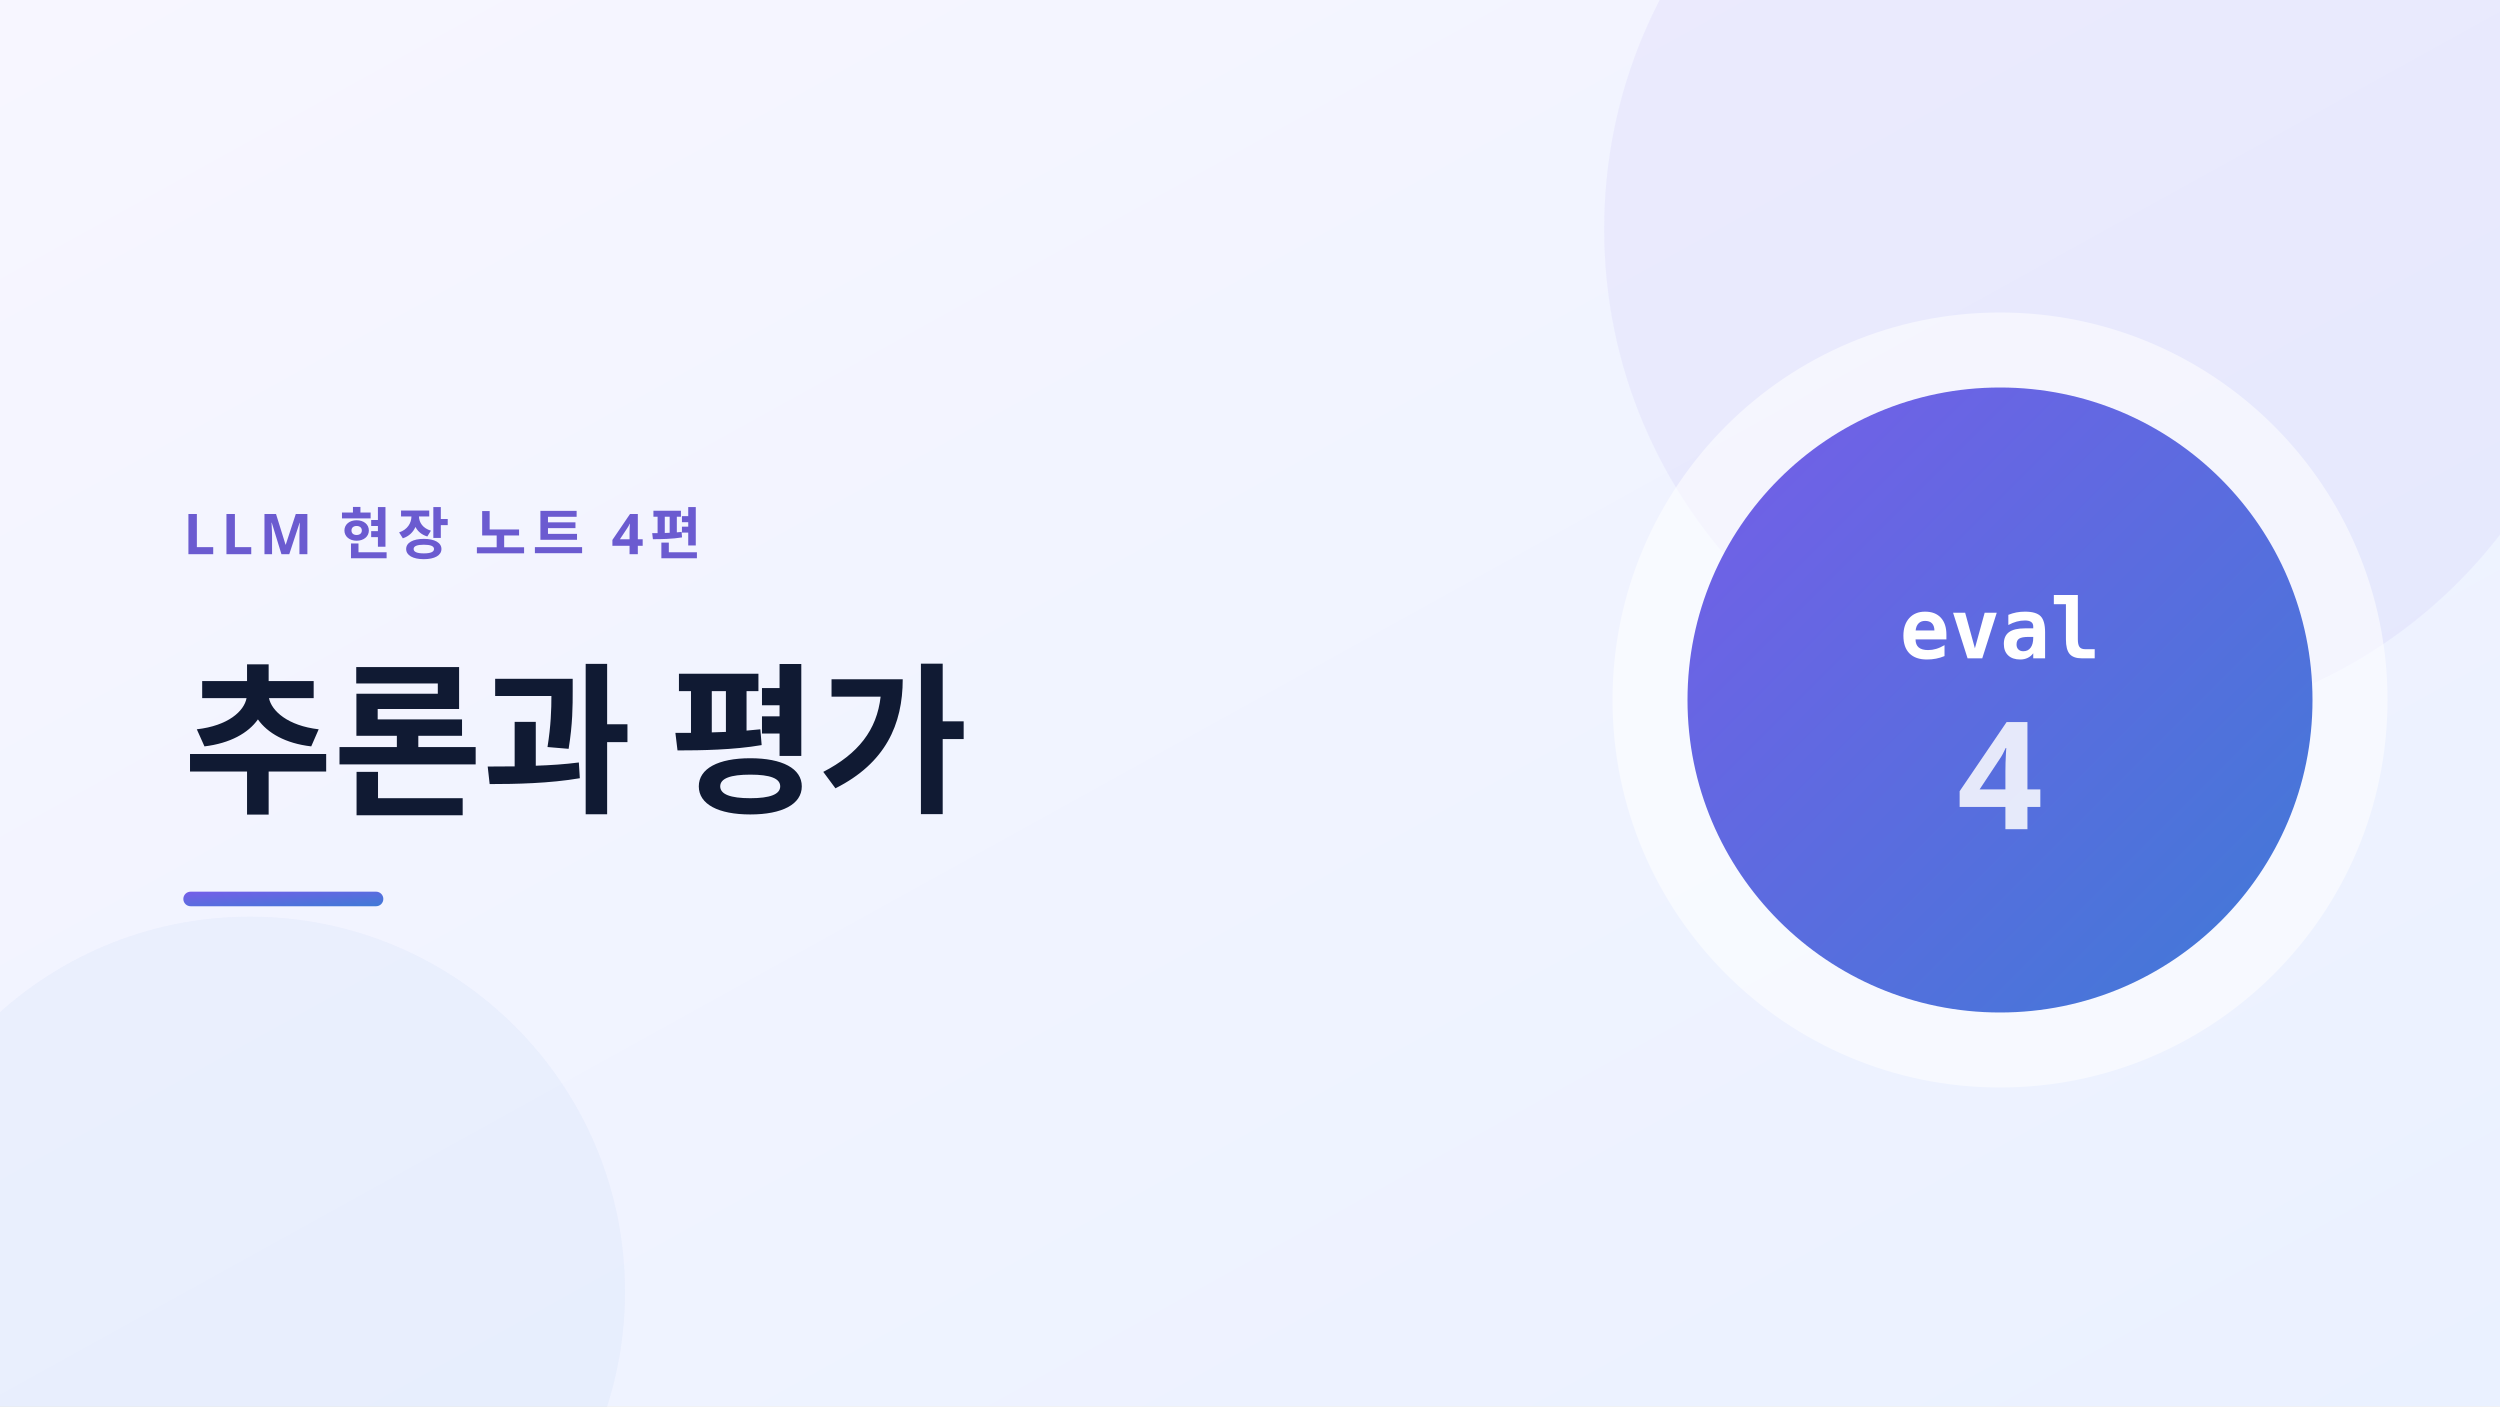
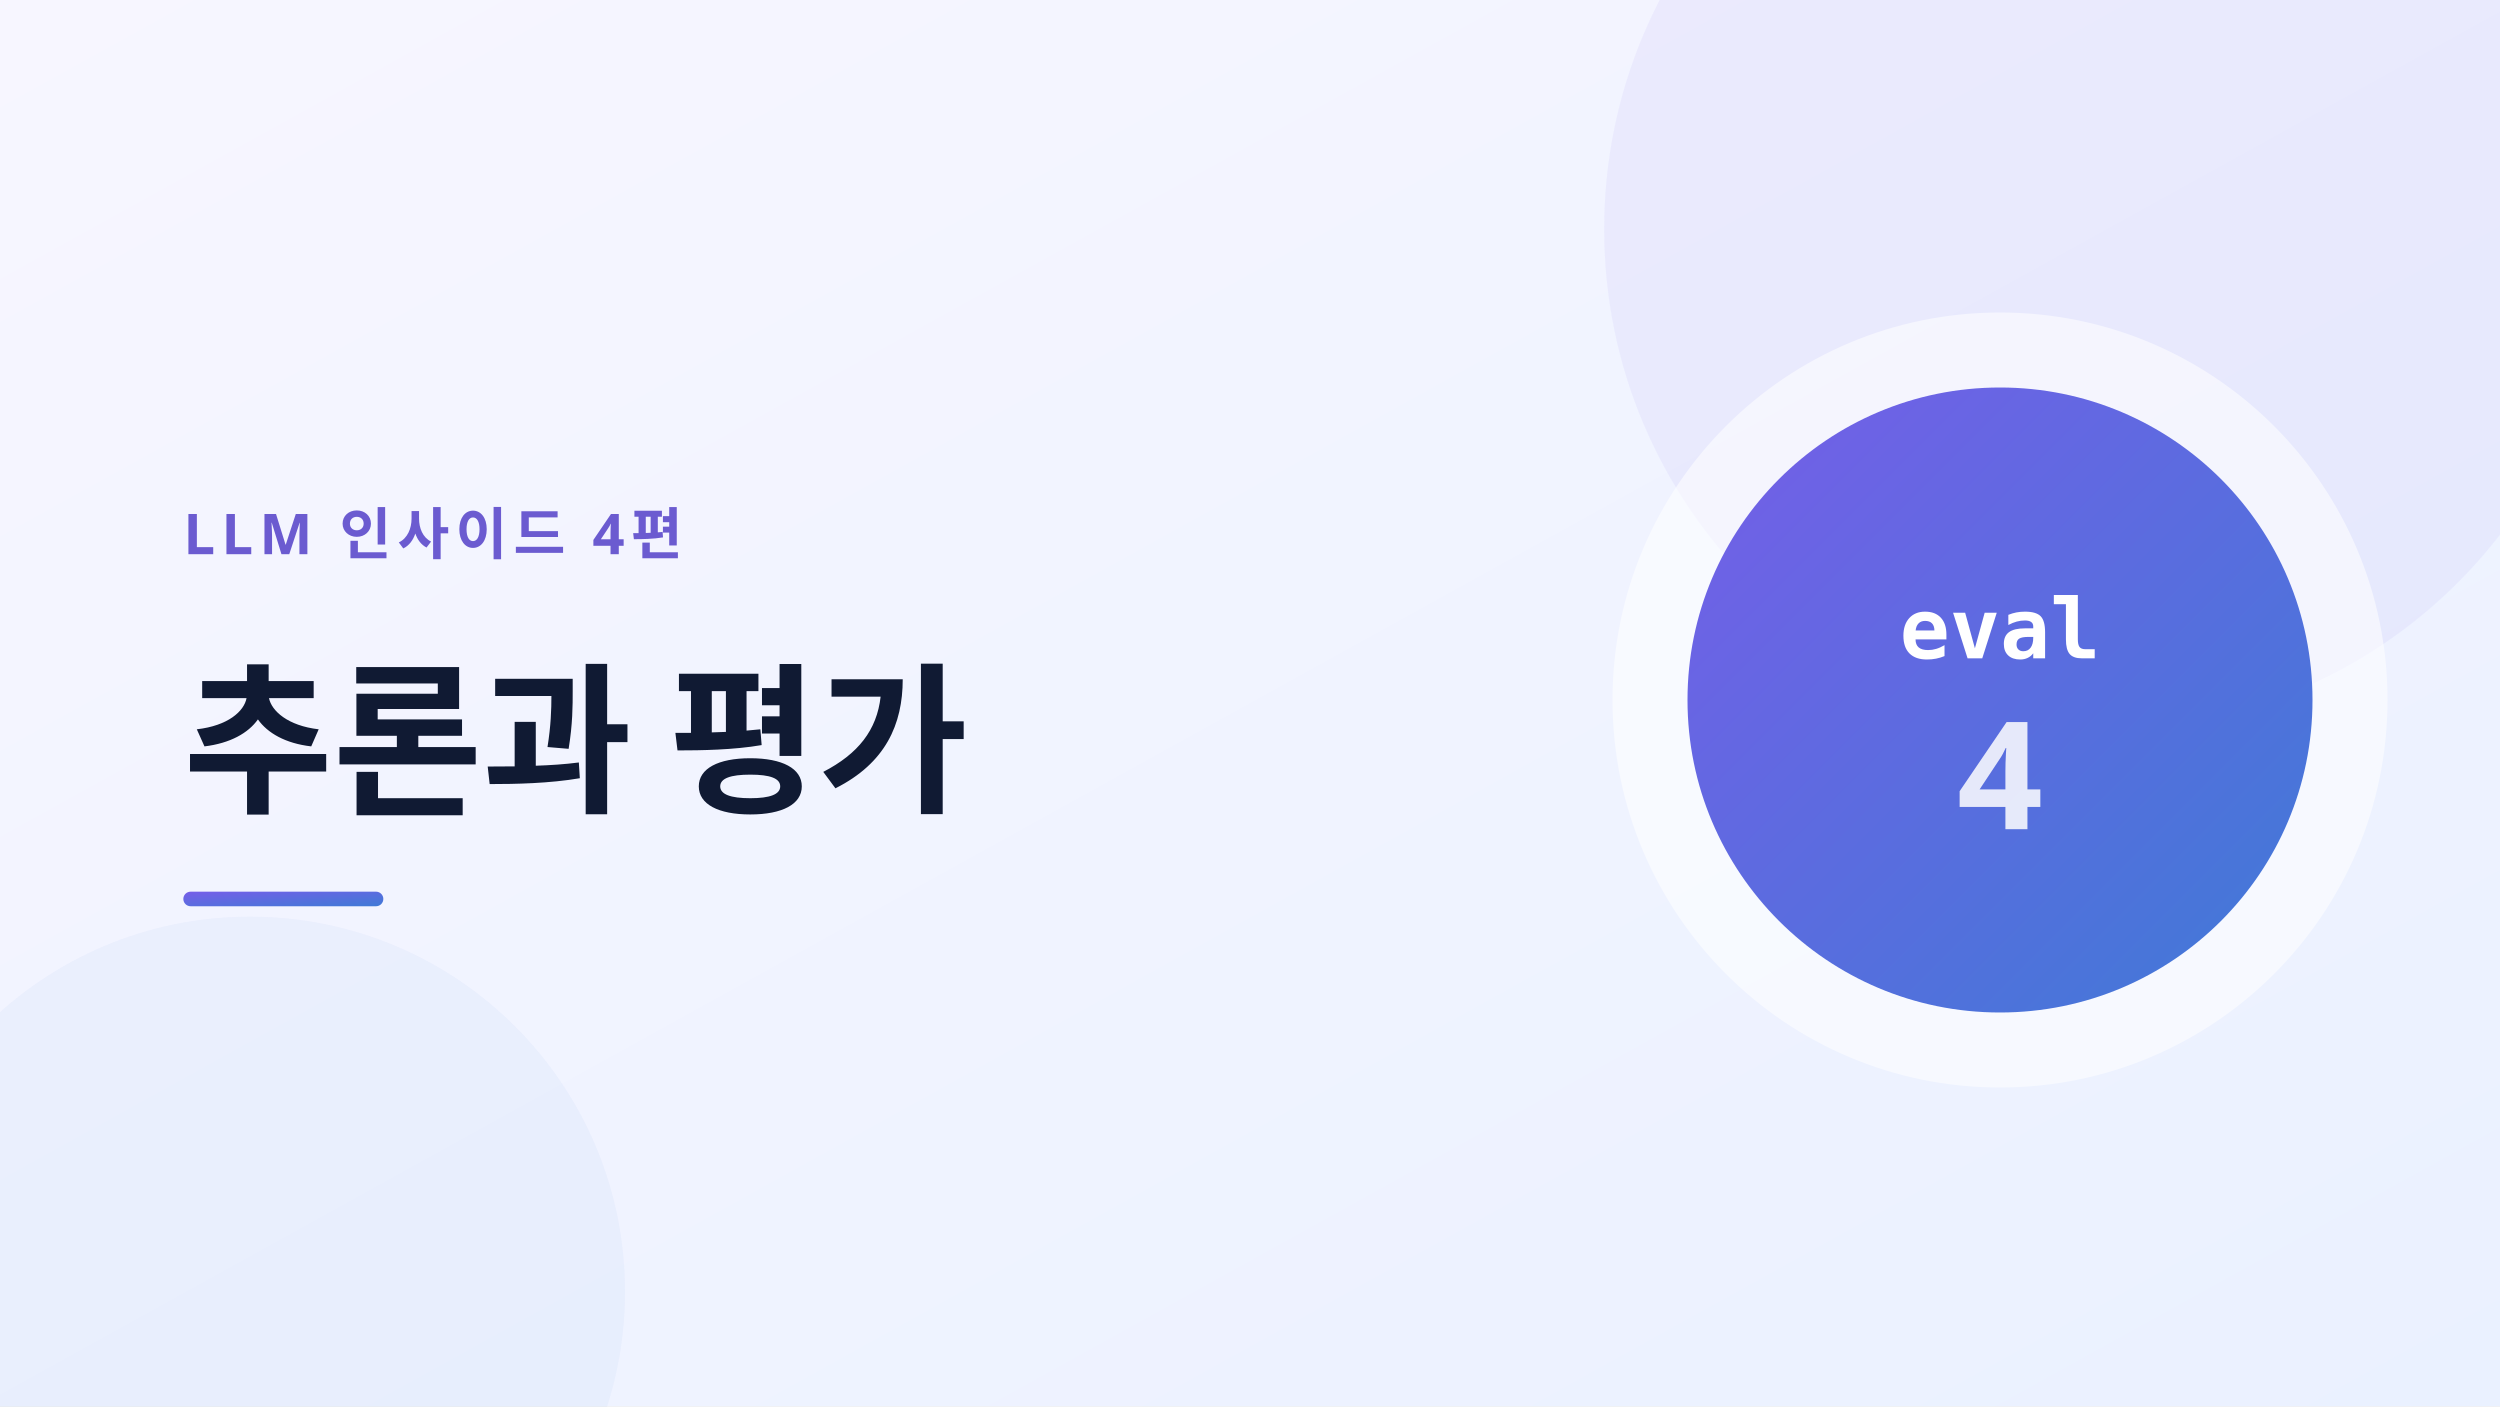
- <svg xmlns="http://www.w3.org/2000/svg" viewBox="0 0 1200 675" role="img" aria-label="TECH NOTE · LLM 현장 노트 4편 — 추론과 평가">
+ <svg xmlns="http://www.w3.org/2000/svg" viewBox="0 0 1200 675" role="img" aria-label="TECH NOTE · LLM 인사이드 4편 — 추론과 평가">
  <defs>
    <linearGradient id="bg" x1="0" y1="0" x2="1" y2="1">
      <stop offset="0" stop-color="#f7f6ff" />
      <stop offset="1" stop-color="#eaf1ff" />
    </linearGradient>
    <linearGradient id="badge" x1="0" y1="0" x2="1" y2="1">
      <stop offset="0" stop-color="#765ee8" />
      <stop offset="1" stop-color="#3f7ad6" />
    </linearGradient>
  </defs>
  <rect width="1200" height="675" fill="url(#bg)" />
  <circle cx="1010" cy="110" r="240" fill="#765ee8" opacity="0.07" />
  <circle cx="120" cy="620" r="180" fill="#3f7ad6" opacity="0.05" />
-   <text x="88" y="266" font-family="Pretendard,'Pretendard Variable','Malgun Gothic','Apple SD Gothic Neo','Noto Sans KR',sans-serif" font-size="27" font-weight="800" letter-spacing="3" fill="#6b5bd0">LLM 현장 노트 4편</text>
+   <text x="88" y="266" font-family="Pretendard,'Pretendard Variable','Malgun Gothic','Apple SD Gothic Neo','Noto Sans KR',sans-serif" font-size="27" font-weight="800" letter-spacing="3" fill="#6b5bd0">LLM 인사이드 4편</text>
  <text x="88" y="384" font-family="Pretendard,'Pretendard Variable','Malgun Gothic','Apple SD Gothic Neo','Noto Sans KR',sans-serif" font-size="78" font-weight="800" fill="#101a33">추론과 평가</text>
  <rect x="88" y="428" width="96" height="7" rx="3.5" fill="url(#badge)" />
  <circle cx="960" cy="336" r="186" fill="#ffffff" opacity="0.55" />
  <circle cx="960" cy="336" r="150" fill="url(#badge)" />
  <text x="960" y="316" text-anchor="middle" font-family="ui-monospace,SFMono-Regular,Menlo,monospace" font-size="40" font-weight="800" fill="#ffffff">eval</text>
  <text x="960" y="398" text-anchor="middle" font-family="Pretendard,'Pretendard Variable','Malgun Gothic','Apple SD Gothic Neo','Noto Sans KR',sans-serif" font-size="72" font-weight="800" fill="#ffffff" opacity="0.85">4</text>
</svg>
